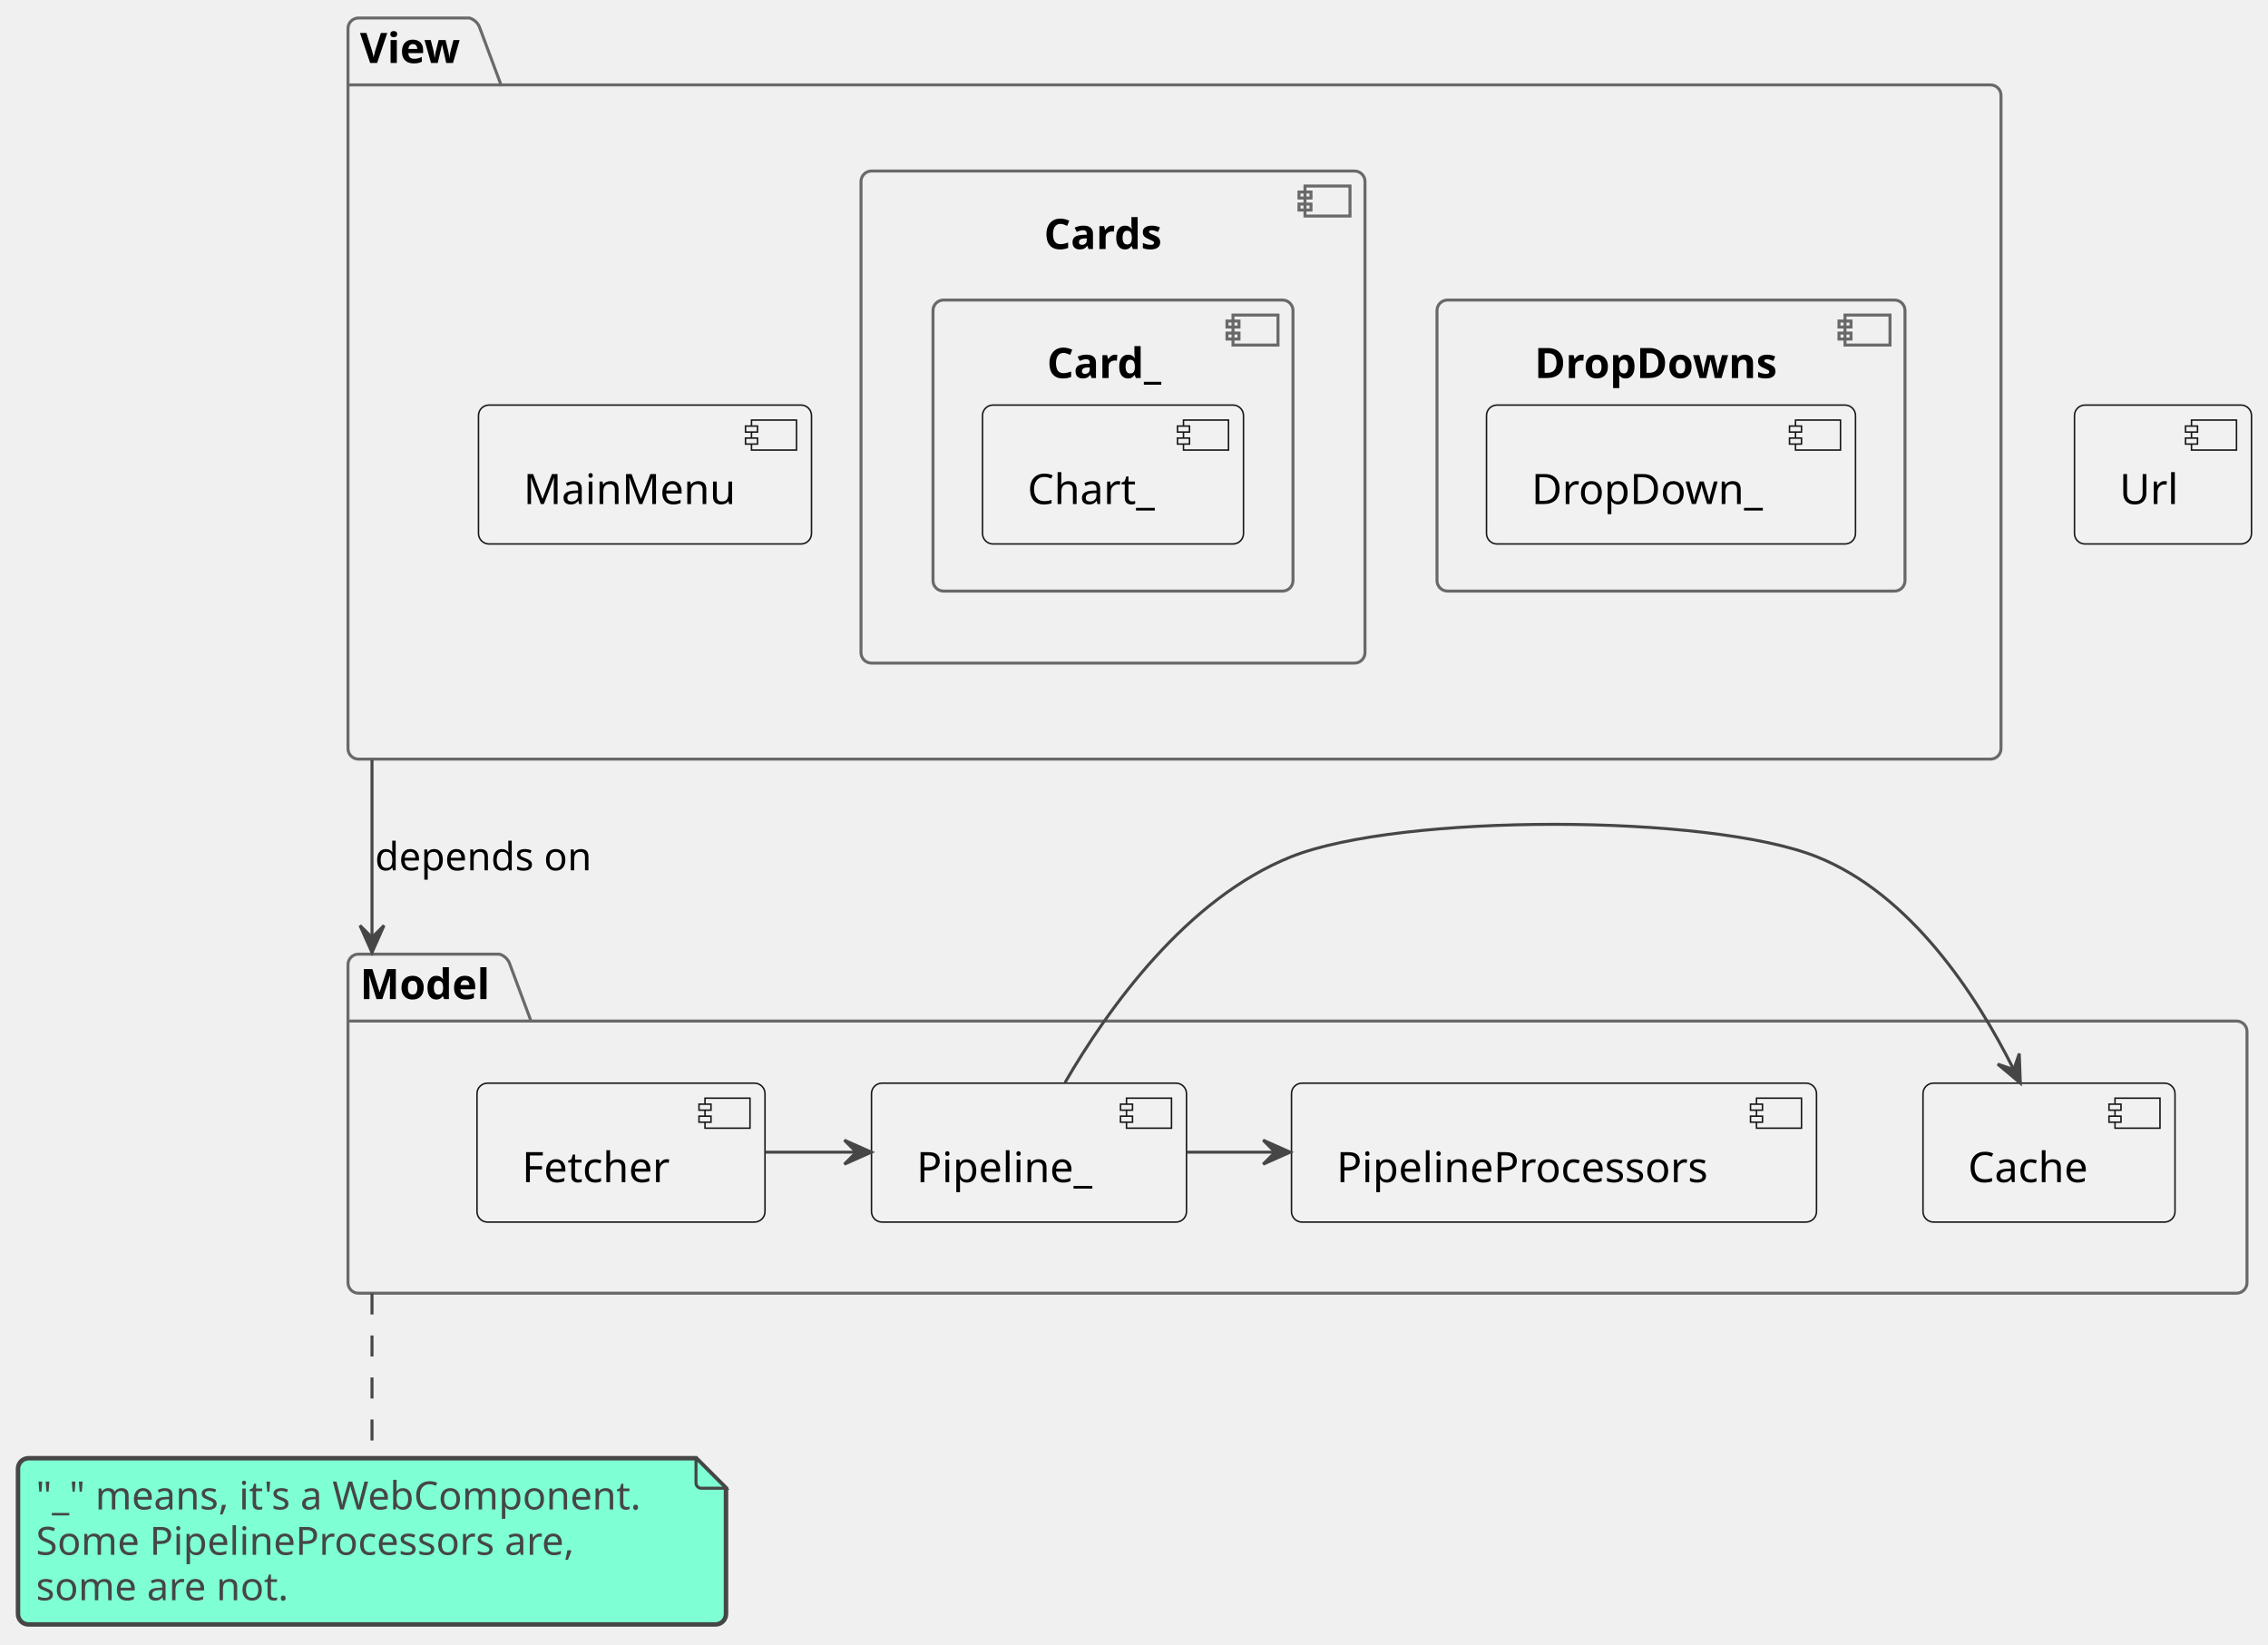
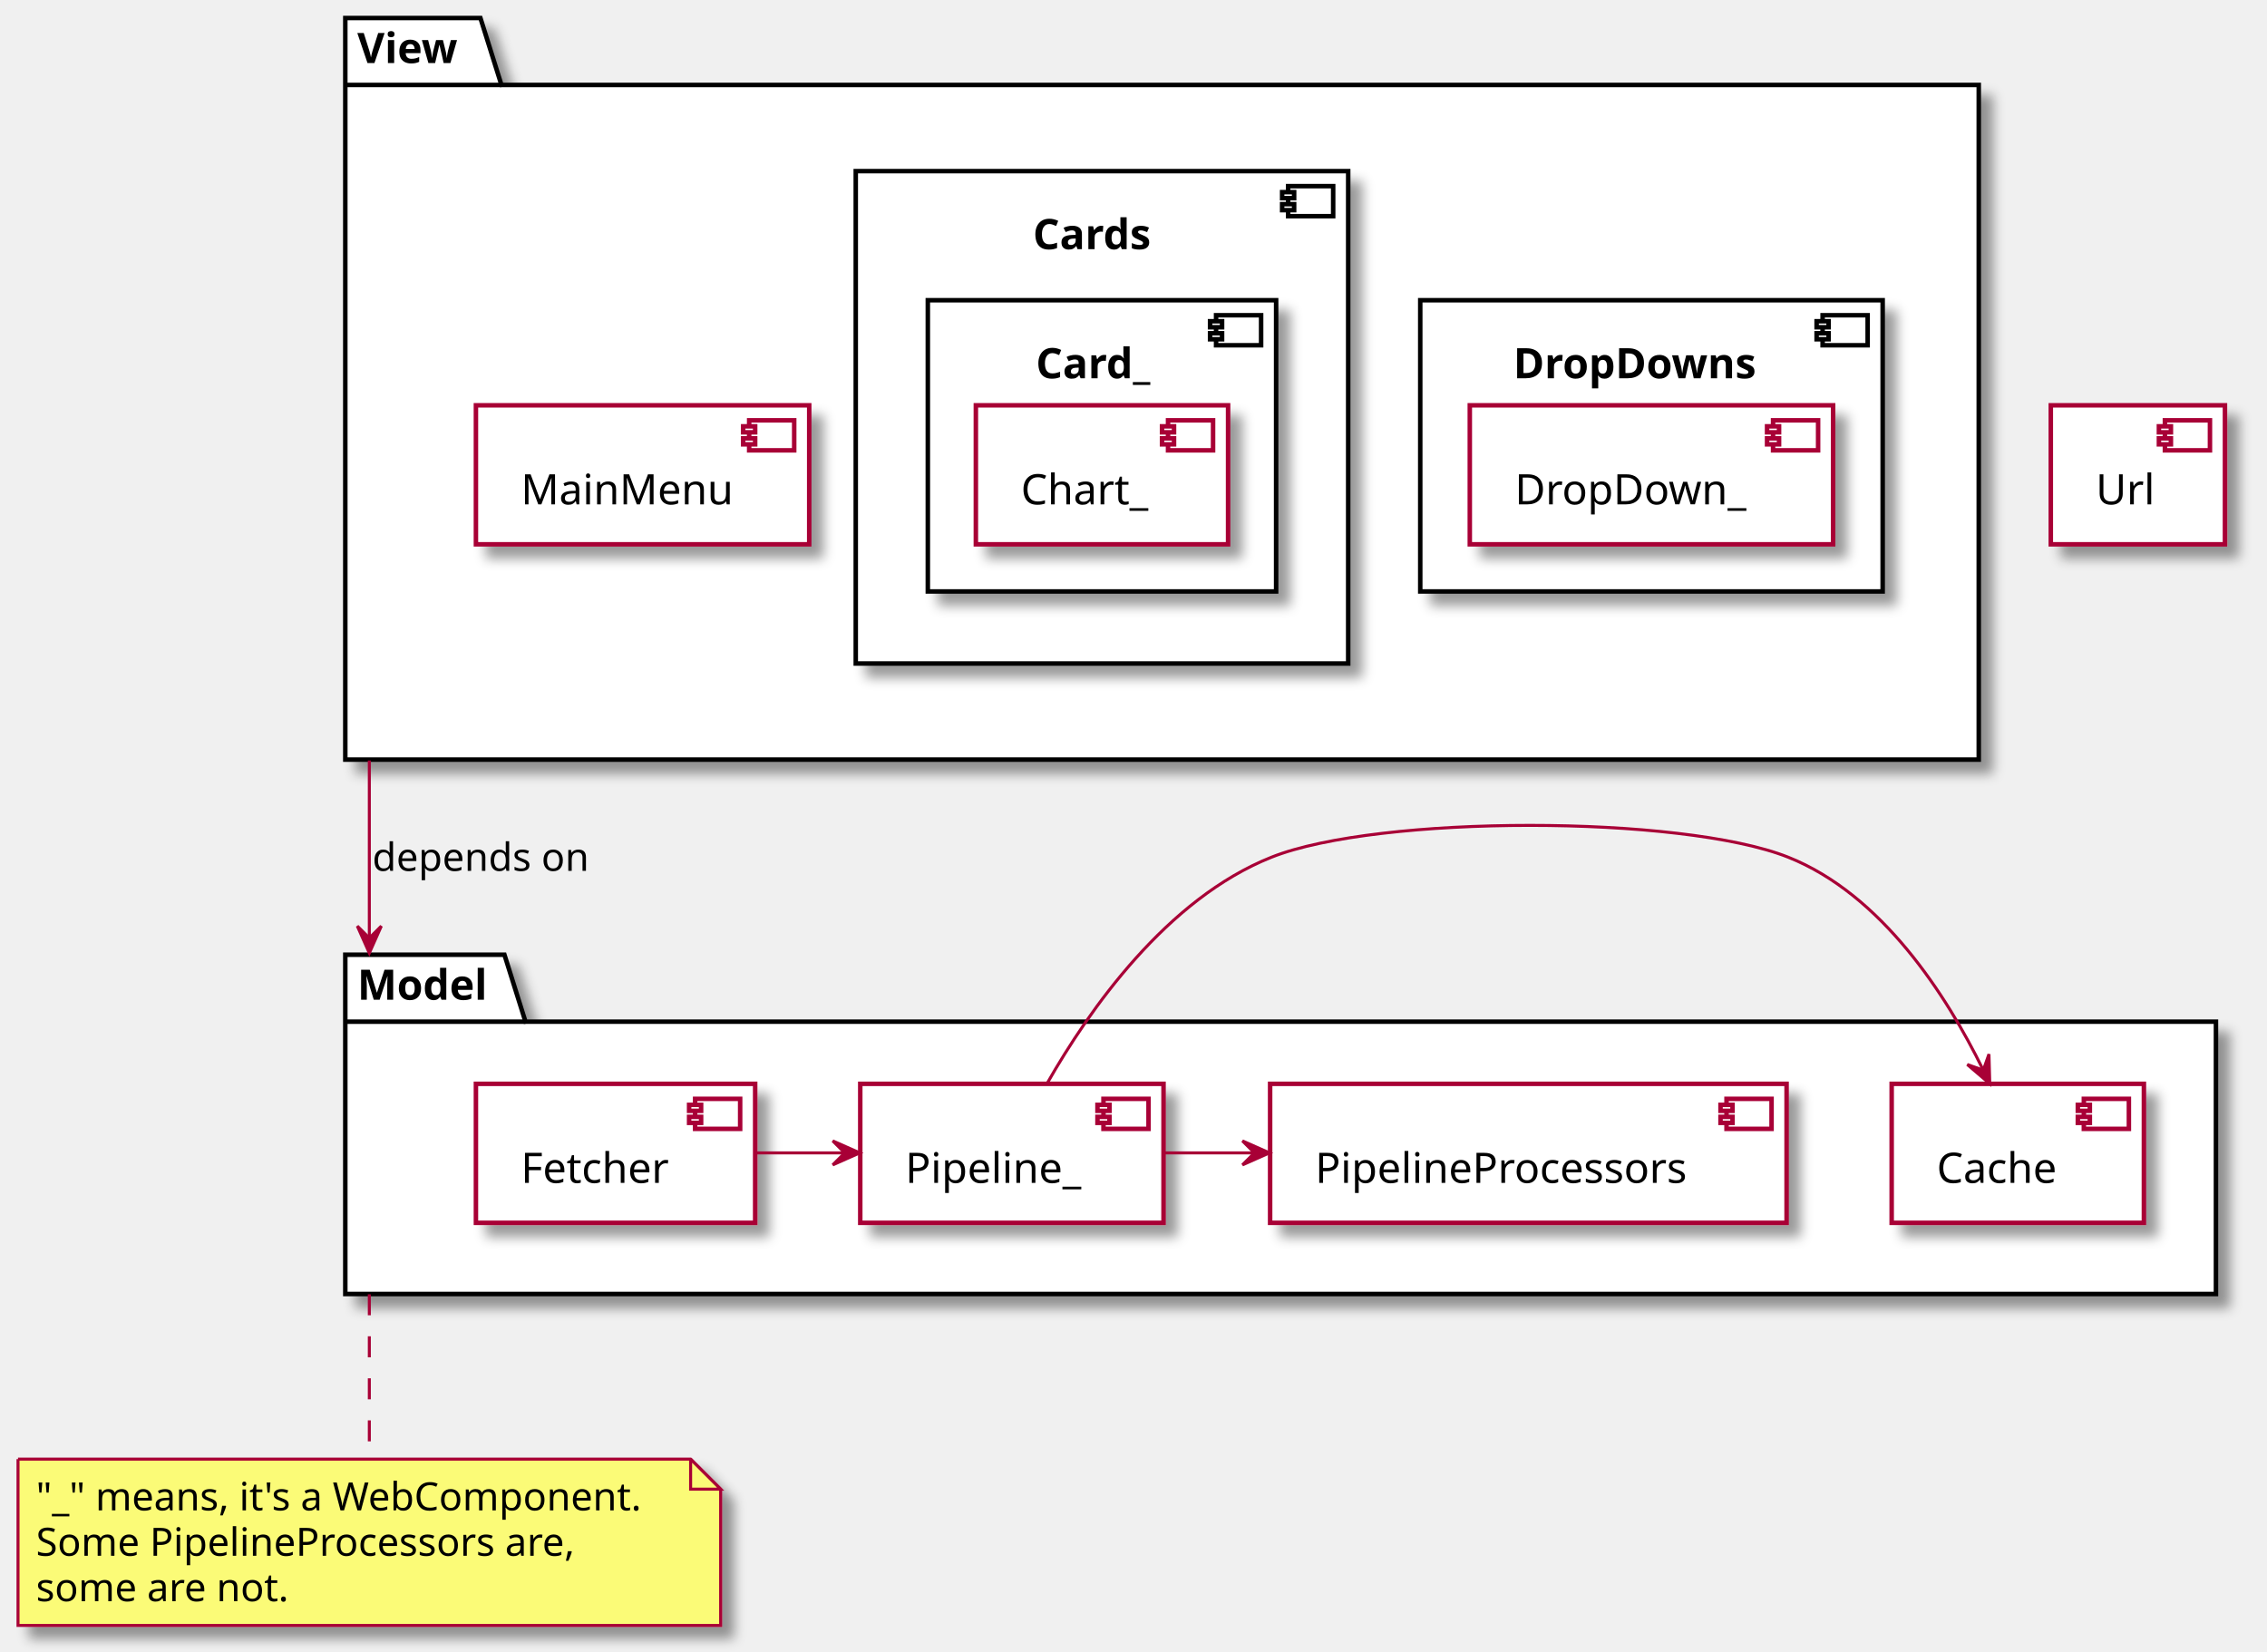
- <svg xmlns="http://www.w3.org/2000/svg" contentStyleType="text/css" height="548px" preserveAspectRatio="none" style="width:756px;height:548px;background:#FFFFFF;" version="1.1" viewBox="0 0 756 548" width="756px" zoomAndPan="magnify">
-   <defs />
+ <svg xmlns="http://www.w3.org/2000/svg" contentScriptType="application/ecmascript" contentStyleType="text/css" height="550px" preserveAspectRatio="none" style="width:755px;height:550px;" version="1.1" viewBox="0 0 755 550" width="755px" zoomAndPan="magnify">
+   <defs>
+     <filter height="300%" id="fk8kgs2xtojzo" width="300%" x="-1" y="-1">
+       <feGaussianBlur result="blurOut" stdDeviation="2.0" />
+       <feColorMatrix in="blurOut" result="blurOut2" type="matrix" values="0 0 0 0 0 0 0 0 0 0 0 0 0 0 0 0 0 0 .4 0" />
+       <feOffset dx="4.0" dy="4.0" in="blurOut2" result="blurOut3" />
+       <feBlend in="SourceGraphic" in2="blurOut3" mode="normal" />
+     </filter>
+   </defs>
  <g>
-     <g id="cluster_View">
-       <path d="M119.5,6 L156.5,6 A5.25,5.25 0 0 1 160,9.5 L167,28.297 L663.5,28.297 A3.5,3.5 0 0 1 667,31.797 L667,249.5 A3.5,3.5 0 0 1 663.5,253 L119.5,253 A3.5,3.5 0 0 1 116,249.5 L116,9.5 A3.5,3.5 0 0 1 119.5,6 " fill="none" style="stroke:#696969;stroke-width:1.0;" />
-       <line style="stroke:#696969;stroke-width:1.0;" x1="116" x2="167" y1="28.297" y2="28.297" />
-       <text fill="#000000" font-family="sans-serif" font-size="14" font-weight="bold" lengthAdjust="spacing" textLength="38" x="120" y="20.995">View</text>
-     </g>
-     <g id="cluster_DropDowns">
-       <rect fill="none" height="97" rx="3.5" ry="3.5" style="stroke:#696969;stroke-width:1.0;" width="156" x="479" y="100" />
-       <rect fill="none" height="10" style="stroke:#696969;stroke-width:1.0;" width="15" x="615" y="105" />
-       <rect fill="none" height="2" style="stroke:#696969;stroke-width:1.0;" width="4" x="613" y="107" />
-       <rect fill="none" height="2" style="stroke:#696969;stroke-width:1.0;" width="4" x="613" y="111" />
-       <text fill="#000000" font-family="sans-serif" font-size="14" font-weight="bold" lengthAdjust="spacing" textLength="91" x="511.5" y="125.995">DropDowns</text>
-     </g>
-     <g id="cluster_Cards">
-       <rect fill="none" height="164" rx="3.5" ry="3.5" style="stroke:#696969;stroke-width:1.0;" width="168" x="287" y="57" />
-       <rect fill="none" height="10" style="stroke:#696969;stroke-width:1.0;" width="15" x="435" y="62" />
-       <rect fill="none" height="2" style="stroke:#696969;stroke-width:1.0;" width="4" x="433" y="64" />
-       <rect fill="none" height="2" style="stroke:#696969;stroke-width:1.0;" width="4" x="433" y="68" />
-       <text fill="#000000" font-family="sans-serif" font-size="14" font-weight="bold" lengthAdjust="spacing" textLength="46" x="348" y="82.995">Cards</text>
-     </g>
-     <g id="cluster_Card_">
-       <rect fill="none" height="97" rx="3.5" ry="3.5" style="stroke:#696969;stroke-width:1.0;" width="120" x="311" y="100" />
-       <rect fill="none" height="10" style="stroke:#696969;stroke-width:1.0;" width="15" x="411" y="105" />
-       <rect fill="none" height="2" style="stroke:#696969;stroke-width:1.0;" width="4" x="409" y="107" />
-       <rect fill="none" height="2" style="stroke:#696969;stroke-width:1.0;" width="4" x="409" y="111" />
-       <text fill="#000000" font-family="sans-serif" font-size="14" font-weight="bold" lengthAdjust="spacing" textLength="44" x="349" y="125.995">Card_</text>
-     </g>
-     <g id="cluster_Model">
-       <path d="M119.5,318 L166.5,318 A5.25,5.25 0 0 1 170,321.5 L177,340.297 L745.5,340.297 A3.5,3.5 0 0 1 749,343.797 L749,427.5 A3.5,3.5 0 0 1 745.5,431 L119.5,431 A3.5,3.5 0 0 1 116,427.5 L116,321.5 A3.5,3.5 0 0 1 119.5,318 " fill="none" style="stroke:#696969;stroke-width:1.0;" />
-       <line style="stroke:#696969;stroke-width:1.0;" x1="116" x2="177" y1="340.297" y2="340.297" />
-       <text fill="#000000" font-family="sans-serif" font-size="14" font-weight="bold" lengthAdjust="spacing" textLength="48" x="120" y="332.995">Model</text>
-     </g>
-     <g id="elem_DropDown_">
-       <rect fill="#F1F1F1" height="46.297" rx="3.5" ry="3.5" style="stroke:#181818;stroke-width:0.5;" width="123" x="495.5" y="135" />
-       <rect fill="#F1F1F1" height="10" style="stroke:#181818;stroke-width:0.5;" width="15" x="598.5" y="140" />
-       <rect fill="#F1F1F1" height="2" style="stroke:#181818;stroke-width:0.5;" width="4" x="596.5" y="142" />
-       <rect fill="#F1F1F1" height="2" style="stroke:#181818;stroke-width:0.5;" width="4" x="596.5" y="146" />
-       <text fill="#000000" font-family="sans-serif" font-size="14" lengthAdjust="spacing" textLength="83" x="510.5" y="167.995">DropDown_</text>
-     </g>
-     <g id="elem_MainMenu">
-       <rect fill="#F1F1F1" height="46.297" rx="3.5" ry="3.5" style="stroke:#181818;stroke-width:0.5;" width="111" x="159.5" y="135" />
-       <rect fill="#F1F1F1" height="10" style="stroke:#181818;stroke-width:0.5;" width="15" x="250.5" y="140" />
-       <rect fill="#F1F1F1" height="2" style="stroke:#181818;stroke-width:0.5;" width="4" x="248.5" y="142" />
-       <rect fill="#F1F1F1" height="2" style="stroke:#181818;stroke-width:0.5;" width="4" x="248.5" y="146" />
-       <text fill="#000000" font-family="sans-serif" font-size="14" lengthAdjust="spacing" textLength="71" x="174.5" y="167.995">MainMenu</text>
-     </g>
-     <g id="elem_Chart_">
-       <rect fill="#F1F1F1" height="46.297" rx="3.5" ry="3.5" style="stroke:#181818;stroke-width:0.5;" width="87" x="327.5" y="135" />
-       <rect fill="#F1F1F1" height="10" style="stroke:#181818;stroke-width:0.5;" width="15" x="394.5" y="140" />
-       <rect fill="#F1F1F1" height="2" style="stroke:#181818;stroke-width:0.5;" width="4" x="392.5" y="142" />
-       <rect fill="#F1F1F1" height="2" style="stroke:#181818;stroke-width:0.5;" width="4" x="392.5" y="146" />
-       <text fill="#000000" font-family="sans-serif" font-size="14" lengthAdjust="spacing" textLength="47" x="342.5" y="167.995">Chart_</text>
-     </g>
-     <g id="elem_Fetcher">
-       <rect fill="#F1F1F1" height="46.297" rx="3.5" ry="3.5" style="stroke:#181818;stroke-width:0.5;" width="96" x="159" y="361" />
-       <rect fill="#F1F1F1" height="10" style="stroke:#181818;stroke-width:0.5;" width="15" x="235" y="366" />
-       <rect fill="#F1F1F1" height="2" style="stroke:#181818;stroke-width:0.5;" width="4" x="233" y="368" />
-       <rect fill="#F1F1F1" height="2" style="stroke:#181818;stroke-width:0.5;" width="4" x="233" y="372" />
-       <text fill="#000000" font-family="sans-serif" font-size="14" lengthAdjust="spacing" textLength="56" x="174" y="393.995">Fetcher</text>
-     </g>
-     <g id="elem_Pipeline_">
-       <rect fill="#F1F1F1" height="46.297" rx="3.5" ry="3.5" style="stroke:#181818;stroke-width:0.5;" width="105" x="290.5" y="361" />
-       <rect fill="#F1F1F1" height="10" style="stroke:#181818;stroke-width:0.5;" width="15" x="375.5" y="366" />
-       <rect fill="#F1F1F1" height="2" style="stroke:#181818;stroke-width:0.5;" width="4" x="373.5" y="368" />
-       <rect fill="#F1F1F1" height="2" style="stroke:#181818;stroke-width:0.5;" width="4" x="373.5" y="372" />
-       <text fill="#000000" font-family="sans-serif" font-size="14" lengthAdjust="spacing" textLength="65" x="305.5" y="393.995">Pipeline_</text>
-     </g>
-     <g id="elem_PipelineProcessors">
-       <rect fill="#F1F1F1" height="46.297" rx="3.5" ry="3.5" style="stroke:#181818;stroke-width:0.5;" width="175" x="430.5" y="361" />
-       <rect fill="#F1F1F1" height="10" style="stroke:#181818;stroke-width:0.5;" width="15" x="585.5" y="366" />
-       <rect fill="#F1F1F1" height="2" style="stroke:#181818;stroke-width:0.5;" width="4" x="583.5" y="368" />
-       <rect fill="#F1F1F1" height="2" style="stroke:#181818;stroke-width:0.5;" width="4" x="583.5" y="372" />
-       <text fill="#000000" font-family="sans-serif" font-size="14" lengthAdjust="spacing" textLength="135" x="445.5" y="393.995">PipelineProcessors</text>
-     </g>
-     <g id="elem_Cache">
-       <rect fill="#F1F1F1" height="46.297" rx="3.5" ry="3.5" style="stroke:#181818;stroke-width:0.5;" width="84" x="641" y="361" />
-       <rect fill="#F1F1F1" height="10" style="stroke:#181818;stroke-width:0.5;" width="15" x="705" y="366" />
-       <rect fill="#F1F1F1" height="2" style="stroke:#181818;stroke-width:0.5;" width="4" x="703" y="368" />
-       <rect fill="#F1F1F1" height="2" style="stroke:#181818;stroke-width:0.5;" width="4" x="703" y="372" />
-       <text fill="#000000" font-family="sans-serif" font-size="14" lengthAdjust="spacing" textLength="44" x="656" y="393.995">Cache</text>
-     </g>
-     <g id="elem_Url">
-       <rect fill="#F1F1F1" height="46.297" rx="3.5" ry="3.5" style="stroke:#181818;stroke-width:0.5;" width="59" x="691.5" y="135" />
-       <rect fill="#F1F1F1" height="10" style="stroke:#181818;stroke-width:0.5;" width="15" x="730.5" y="140" />
-       <rect fill="#F1F1F1" height="2" style="stroke:#181818;stroke-width:0.5;" width="4" x="728.5" y="142" />
-       <rect fill="#F1F1F1" height="2" style="stroke:#181818;stroke-width:0.5;" width="4" x="728.5" y="146" />
-       <text fill="#000000" font-family="sans-serif" font-size="14" lengthAdjust="spacing" textLength="19" x="706.5" y="167.995">Url</text>
-     </g>
-     <g id="elem_GMN19">
-       <path d="M6,489.5 L6,537.898 A3.5,3.5 0 0 0 9.5,541.398 L238.5,541.398 A3.5,3.5 0 0 0 242,537.898 L242,496 L232,486 L9.5,486 A3.5,3.5 0 0 0 6,489.5 " fill="#7FFFD4" style="stroke:#454645;stroke-width:1.5;" />
-       <path d="M232,486 L232,494.25 A1.75,1.75 0 0 0 233.75,496 L242,496 L232,486 " fill="#7FFFD4" style="stroke:#454645;stroke-width:1.0;" />
-       <text fill="#454645" font-family="sans-serif" font-size="13" lengthAdjust="spacing" textLength="215" x="12" y="503.067">"_" means, it's a WebComponent.</text>
-       <text fill="#454645" font-family="sans-serif" font-size="13" lengthAdjust="spacing" textLength="189" x="12" y="518.2">Some PipelineProcessors are,</text>
-       <text fill="#454645" font-family="sans-serif" font-size="13" lengthAdjust="spacing" textLength="90" x="12" y="533.332">some are not.</text>
-     </g>
-     <g id="link_Fetcher_Pipeline_">
-       <path codeLine="35" d="M255.078,384 C265.119,384 275.161,384 285.202,384 " fill="none" id="Fetcher-to-Pipeline_" style="stroke:#454645;stroke-width:1.0;" />
-       <polygon fill="#454645" points="290.453,384,281.453,380,285.453,384,281.453,388,290.453,384" style="stroke:#454645;stroke-width:1.0;" />
-     </g>
-     <g id="link_Pipeline__Cache">
-       <path codeLine="36" d="M355.012,360.79 C369.213,336.321 395.423,299.429 430.5,285.5 C466.644,271.148 569.356,271.148 605.5,285.5 C636.972,297.997 658.82,331.701 671.115,356.21 " fill="none" id="Pipeline_-to-Cache" style="stroke:#454645;stroke-width:1.0;" />
-       <polygon fill="#454645" points="673.446,360.98,673.087,351.138,671.25,356.488,665.9,354.651,673.446,360.98" style="stroke:#454645;stroke-width:1.0;" />
-     </g>
-     <g id="link_Pipeline__PipelineProcessors">
-       <path codeLine="37" d="M395.637,384 C405.405,384 415.174,384 424.943,384 " fill="none" id="Pipeline_-to-PipelineProcessors" style="stroke:#454645;stroke-width:1.0;" />
-       <polygon fill="#454645" points="430.051,384,421.051,380,425.051,384,421.051,388,430.051,384" style="stroke:#454645;stroke-width:1.0;" />
-     </g>
-     <g id="link_View_Model">
-       <path codeLine="39" d="M124,253.302 C124,254.14 124,254.98 124,255.821 C124,257.502 124,259.189 124,260.879 C124,264.258 124,267.649 124,271.041 C124,284.607 124,298.172 124,310.94 C124,312.536 124,314.12 124,315.689 C124,316.082 124,316.473 124,316.864 C124,317.059 124,317.254 124,317.449 " fill="none" id="View-to-Model" style="stroke:#454645;stroke-width:1.0;" />
-       <polygon fill="#454645" points="124,317.449,128,308.449,124,312.449,120,308.449,124,317.449" style="stroke:#454645;stroke-width:1.0;" />
-       <text fill="#000000" font-family="sans-serif" font-size="13" lengthAdjust="spacing" textLength="75" x="125" y="290.067">depends on</text>
-     </g>
-     <g id="link_Model_GMN19">
-       <path d="M124,431.089 C124,431.255 124,431.421 124,431.587 C124,431.92 124,432.253 124,432.587 C124,433.254 124,433.924 124,434.596 C124,435.941 124,437.294 124,438.654 C124,444.092 124,449.631 124,455.107 C124,466.058 124,476.757 124,485.893 " fill="none" id="Model-GMN19" style="stroke:#454645;stroke-width:1.0;stroke-dasharray:7.0,7.0;" />
-     </g>
+     <polygon fill="#FFFFFF" filter="url(#fk8kgs2xtojzo)" points="115,6,160,6,167,28.297,659,28.297,659,253,115,253,115,6" style="stroke:#000000;stroke-width:1.5;" />
+     <line style="stroke:#000000;stroke-width:1.5;" x1="115" x2="167" y1="28.297" y2="28.297" />
+     <text fill="#000000" font-family="sans-serif" font-size="14" font-weight="bold" lengthAdjust="spacing" textLength="39" x="119" y="20.995">View</text>
+     <rect fill="#FFFFFF" filter="url(#fk8kgs2xtojzo)" height="97" style="stroke:#000000;stroke-width:1.5;" width="154" x="473" y="100" />
+     <rect fill="#FFFFFF" height="10" style="stroke:#000000;stroke-width:1.5;" width="15" x="607" y="105" />
+     <rect fill="#FFFFFF" height="2" style="stroke:#000000;stroke-width:1.5;" width="4" x="605" y="107" />
+     <rect fill="#FFFFFF" height="2" style="stroke:#000000;stroke-width:1.5;" width="4" x="605" y="111" />
+     <text fill="#000000" font-family="sans-serif" font-size="14" font-weight="bold" lengthAdjust="spacing" textLength="92" x="504" y="125.995">DropDowns</text>
+     <rect fill="#FFFFFF" filter="url(#fk8kgs2xtojzo)" height="164" style="stroke:#000000;stroke-width:1.5;" width="164" x="285" y="57" />
+     <rect fill="#FFFFFF" height="10" style="stroke:#000000;stroke-width:1.5;" width="15" x="429" y="62" />
+     <rect fill="#FFFFFF" height="2" style="stroke:#000000;stroke-width:1.5;" width="4" x="427" y="64" />
+     <rect fill="#FFFFFF" height="2" style="stroke:#000000;stroke-width:1.5;" width="4" x="427" y="68" />
+     <text fill="#000000" font-family="sans-serif" font-size="14" font-weight="bold" lengthAdjust="spacing" textLength="46" x="344" y="82.995">Cards</text>
+     <rect fill="#FFFFFF" filter="url(#fk8kgs2xtojzo)" height="97" style="stroke:#000000;stroke-width:1.5;" width="116" x="309" y="100" />
+     <rect fill="#FFFFFF" height="10" style="stroke:#000000;stroke-width:1.5;" width="15" x="405" y="105" />
+     <rect fill="#FFFFFF" height="2" style="stroke:#000000;stroke-width:1.5;" width="4" x="403" y="107" />
+     <rect fill="#FFFFFF" height="2" style="stroke:#000000;stroke-width:1.5;" width="4" x="403" y="111" />
+     <text fill="#000000" font-family="sans-serif" font-size="14" font-weight="bold" lengthAdjust="spacing" textLength="44" x="345" y="125.995">Card_</text>
+     <polygon fill="#FFFFFF" filter="url(#fk8kgs2xtojzo)" points="115,318,168,318,175,340.297,738,340.297,738,431,115,431,115,318" style="stroke:#000000;stroke-width:1.5;" />
+     <line style="stroke:#000000;stroke-width:1.5;" x1="115" x2="175" y1="340.297" y2="340.297" />
+     <text fill="#000000" font-family="sans-serif" font-size="14" font-weight="bold" lengthAdjust="spacing" textLength="47" x="119" y="332.995">Model</text>
+     <rect fill="#FFFFFF" filter="url(#fk8kgs2xtojzo)" height="46.297" style="stroke:#A80036;stroke-width:1.5;" width="121" x="489.5" y="135" />
+     <rect fill="#FFFFFF" height="10" style="stroke:#A80036;stroke-width:1.5;" width="15" x="590.5" y="140" />
+     <rect fill="#FFFFFF" height="2" style="stroke:#A80036;stroke-width:1.5;" width="4" x="588.5" y="142" />
+     <rect fill="#FFFFFF" height="2" style="stroke:#A80036;stroke-width:1.5;" width="4" x="588.5" y="146" />
+     <text fill="#000000" font-family="sans-serif" font-size="14" lengthAdjust="spacing" textLength="81" x="504.5" y="167.995">DropDown_</text>
+     <rect fill="#FFFFFF" filter="url(#fk8kgs2xtojzo)" height="46.297" style="stroke:#A80036;stroke-width:1.5;" width="111" x="158.5" y="135" />
+     <rect fill="#FFFFFF" height="10" style="stroke:#A80036;stroke-width:1.5;" width="15" x="249.5" y="140" />
+     <rect fill="#FFFFFF" height="2" style="stroke:#A80036;stroke-width:1.5;" width="4" x="247.5" y="142" />
+     <rect fill="#FFFFFF" height="2" style="stroke:#A80036;stroke-width:1.5;" width="4" x="247.5" y="146" />
+     <text fill="#000000" font-family="sans-serif" font-size="14" lengthAdjust="spacing" textLength="71" x="173.5" y="167.995">MainMenu</text>
+     <rect fill="#FFFFFF" filter="url(#fk8kgs2xtojzo)" height="46.297" style="stroke:#A80036;stroke-width:1.5;" width="84" x="325" y="135" />
+     <rect fill="#FFFFFF" height="10" style="stroke:#A80036;stroke-width:1.5;" width="15" x="389" y="140" />
+     <rect fill="#FFFFFF" height="2" style="stroke:#A80036;stroke-width:1.5;" width="4" x="387" y="142" />
+     <rect fill="#FFFFFF" height="2" style="stroke:#A80036;stroke-width:1.5;" width="4" x="387" y="146" />
+     <text fill="#000000" font-family="sans-serif" font-size="14" lengthAdjust="spacing" textLength="44" x="340" y="167.995">Chart_</text>
+     <rect fill="#FFFFFF" filter="url(#fk8kgs2xtojzo)" height="46.297" style="stroke:#A80036;stroke-width:1.5;" width="93" x="158.5" y="361" />
+     <rect fill="#FFFFFF" height="10" style="stroke:#A80036;stroke-width:1.5;" width="15" x="231.5" y="366" />
+     <rect fill="#FFFFFF" height="2" style="stroke:#A80036;stroke-width:1.5;" width="4" x="229.5" y="368" />
+     <rect fill="#FFFFFF" height="2" style="stroke:#A80036;stroke-width:1.5;" width="4" x="229.5" y="372" />
+     <text fill="#000000" font-family="sans-serif" font-size="14" lengthAdjust="spacing" textLength="53" x="173.5" y="393.995">Fetcher</text>
+     <rect fill="#FFFFFF" filter="url(#fk8kgs2xtojzo)" height="46.297" style="stroke:#A80036;stroke-width:1.5;" width="101" x="286.5" y="361" />
+     <rect fill="#FFFFFF" height="10" style="stroke:#A80036;stroke-width:1.5;" width="15" x="367.5" y="366" />
+     <rect fill="#FFFFFF" height="2" style="stroke:#A80036;stroke-width:1.5;" width="4" x="365.5" y="368" />
+     <rect fill="#FFFFFF" height="2" style="stroke:#A80036;stroke-width:1.5;" width="4" x="365.5" y="372" />
+     <text fill="#000000" font-family="sans-serif" font-size="14" lengthAdjust="spacing" textLength="61" x="301.5" y="393.995">Pipeline_</text>
+     <rect fill="#FFFFFF" filter="url(#fk8kgs2xtojzo)" height="46.297" style="stroke:#A80036;stroke-width:1.5;" width="172" x="423" y="361" />
+     <rect fill="#FFFFFF" height="10" style="stroke:#A80036;stroke-width:1.5;" width="15" x="575" y="366" />
+     <rect fill="#FFFFFF" height="2" style="stroke:#A80036;stroke-width:1.5;" width="4" x="573" y="368" />
+     <rect fill="#FFFFFF" height="2" style="stroke:#A80036;stroke-width:1.5;" width="4" x="573" y="372" />
+     <text fill="#000000" font-family="sans-serif" font-size="14" lengthAdjust="spacing" textLength="132" x="438" y="393.995">PipelineProcessors</text>
+     <rect fill="#FFFFFF" filter="url(#fk8kgs2xtojzo)" height="46.297" style="stroke:#A80036;stroke-width:1.5;" width="84" x="630" y="361" />
+     <rect fill="#FFFFFF" height="10" style="stroke:#A80036;stroke-width:1.5;" width="15" x="694" y="366" />
+     <rect fill="#FFFFFF" height="2" style="stroke:#A80036;stroke-width:1.5;" width="4" x="692" y="368" />
+     <rect fill="#FFFFFF" height="2" style="stroke:#A80036;stroke-width:1.5;" width="4" x="692" y="372" />
+     <text fill="#000000" font-family="sans-serif" font-size="14" lengthAdjust="spacing" textLength="44" x="645" y="393.995">Cache</text>
+     <rect fill="#FFFFFF" filter="url(#fk8kgs2xtojzo)" height="46.297" style="stroke:#A80036;stroke-width:1.5;" width="58" x="683" y="135" />
+     <rect fill="#FFFFFF" height="10" style="stroke:#A80036;stroke-width:1.5;" width="15" x="721" y="140" />
+     <rect fill="#FFFFFF" height="2" style="stroke:#A80036;stroke-width:1.5;" width="4" x="719" y="142" />
+     <rect fill="#FFFFFF" height="2" style="stroke:#A80036;stroke-width:1.5;" width="4" x="719" y="146" />
+     <text fill="#000000" font-family="sans-serif" font-size="14" lengthAdjust="spacing" textLength="18" x="698" y="167.995">Url</text>
+     <path d="M6,486 L6,541.398 L240,541.398 L240,496 L230,486 L6,486 " fill="#FBFB77" filter="url(#fk8kgs2xtojzo)" style="stroke:#A80036;stroke-width:1.0;" />
+     <path d="M230,486 L230,496 L240,496 L230,486 " fill="#FBFB77" style="stroke:#A80036;stroke-width:1.0;" />
+     <text fill="#000000" font-family="sans-serif" font-size="13" lengthAdjust="spacing" textLength="213" x="12" y="503.067">"_" means, it's a WebComponent.</text>
+     <text fill="#000000" font-family="sans-serif" font-size="13" lengthAdjust="spacing" textLength="190" x="12" y="518.2">Some PipelineProcessors are,</text>
+     <text fill="#000000" font-family="sans-serif" font-size="13" lengthAdjust="spacing" textLength="90" x="12" y="533.332">some are not.</text>
+     <path d="M251.66,384 C261.5,384 271.35,384 281.19,384 " fill="none" id="Fetcher-to-Pipeline_" style="stroke:#A80036;stroke-width:1.0;" />
+     <polygon fill="#A80036" points="286.33,384,277.33,380,281.33,384,277.33,388,286.33,384" style="stroke:#A80036;stroke-width:1.0;" />
+     <path d="M348.79,360.76 C362.75,336.27 388.6,299.36 423.5,285.5 C459.02,271.39 559.98,271.39 595.5,285.5 C626.82,297.94 648.33,331.65 660.38,356.18 " fill="none" id="Pipeline_-to-Cache" style="stroke:#A80036;stroke-width:1.0;" />
+     <polygon fill="#A80036" points="662.67,360.96,662.399,351.115,660.514,356.449,655.181,354.564,662.67,360.96" style="stroke:#A80036;stroke-width:1.0;" />
+     <path d="M387.73,384 C397.68,384 407.63,384 417.58,384 " fill="none" id="Pipeline_-to-PipelineProcessors" style="stroke:#A80036;stroke-width:1.0;" />
+     <polygon fill="#A80036" points="422.78,384,413.78,380,417.78,384,413.78,388,422.78,384" style="stroke:#A80036;stroke-width:1.0;" />
+     <path d="M123,253.302 C123,254.141 123,254.98 123,255.821 C123,257.503 123,259.19 123,260.879 C123,264.258 123,267.65 123,271.041 C123,284.607 123,298.172 123,310.94 C123,312.536 123,314.12 123,315.69 C123,316.082 123,316.473 123,316.864 C123,317.059 123,317.254 123,317.449 " fill="none" id="View-to-Model" style="stroke:#A80036;stroke-width:1.0;" />
+     <polygon fill="#A80036" points="123,317.449,127,308.449,123,312.449,119,308.449,123,317.449" style="stroke:#A80036;stroke-width:1.0;" />
+     <text fill="#000000" font-family="sans-serif" font-size="13" lengthAdjust="spacing" textLength="75" x="124" y="290.067">depends on</text>
+     <path d="M123,431.089 C123,431.255 123,431.421 123,431.587 C123,431.919 123,432.252 123,432.586 C123,433.254 123,433.924 123,434.596 C123,435.94 123,437.294 123,438.653 C123,444.091 123,449.63 123,455.106 C123,466.057 123,476.755 123,485.89 " fill="none" id="Model-GMN19" style="stroke:#A80036;stroke-width:1.0;stroke-dasharray:7.0,7.0;" />
  </g>
</svg>
